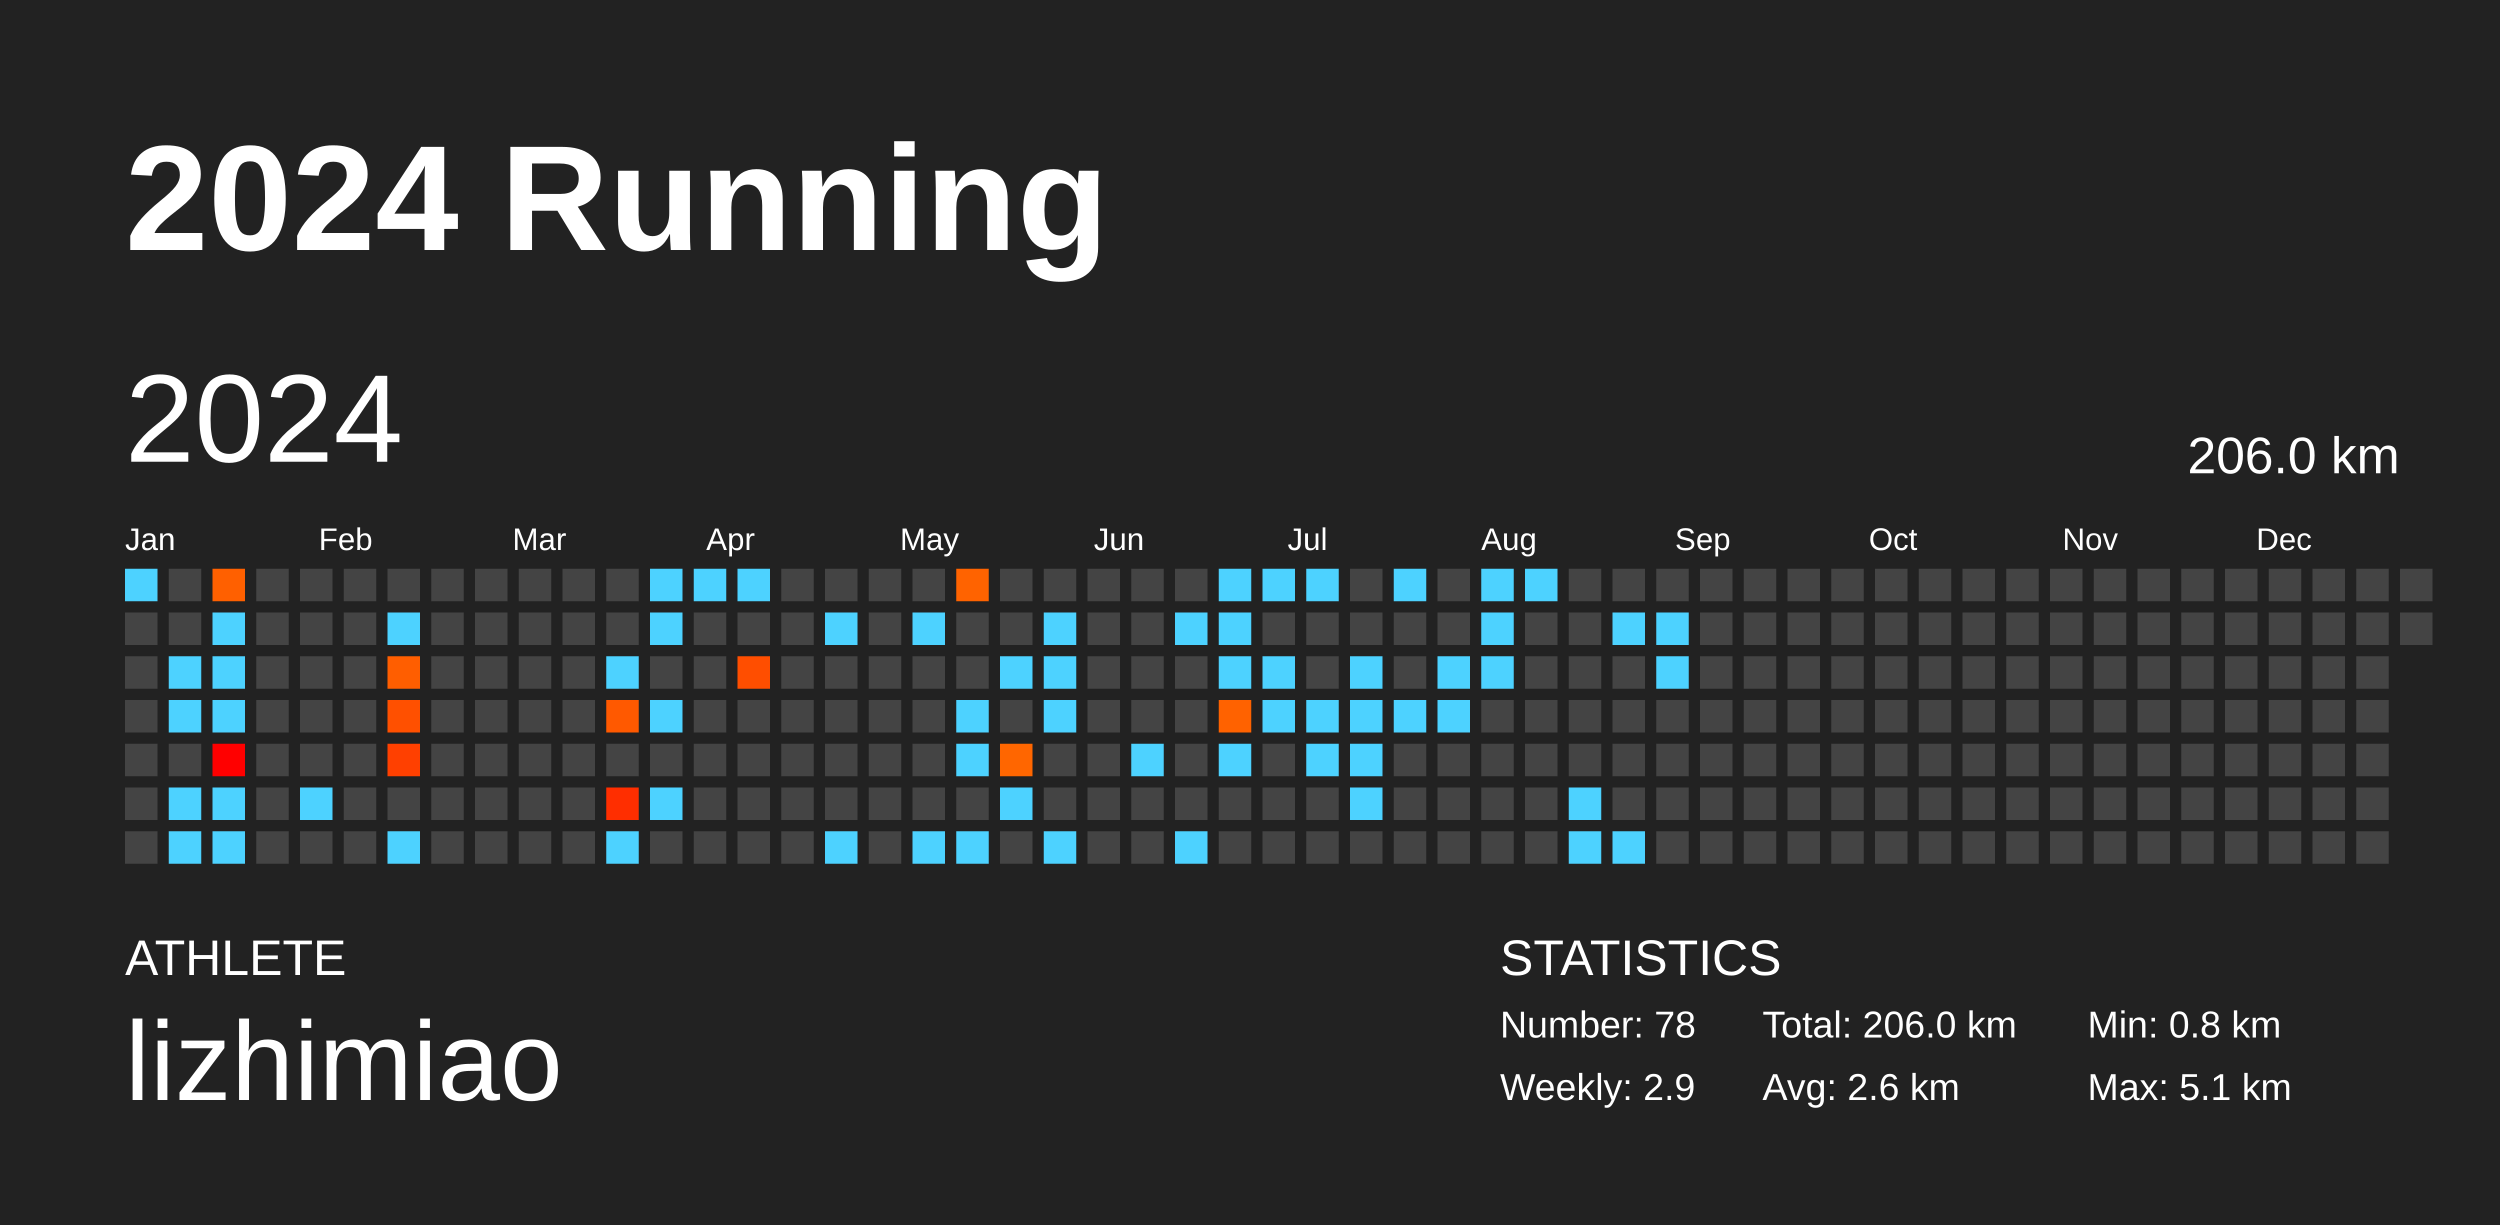
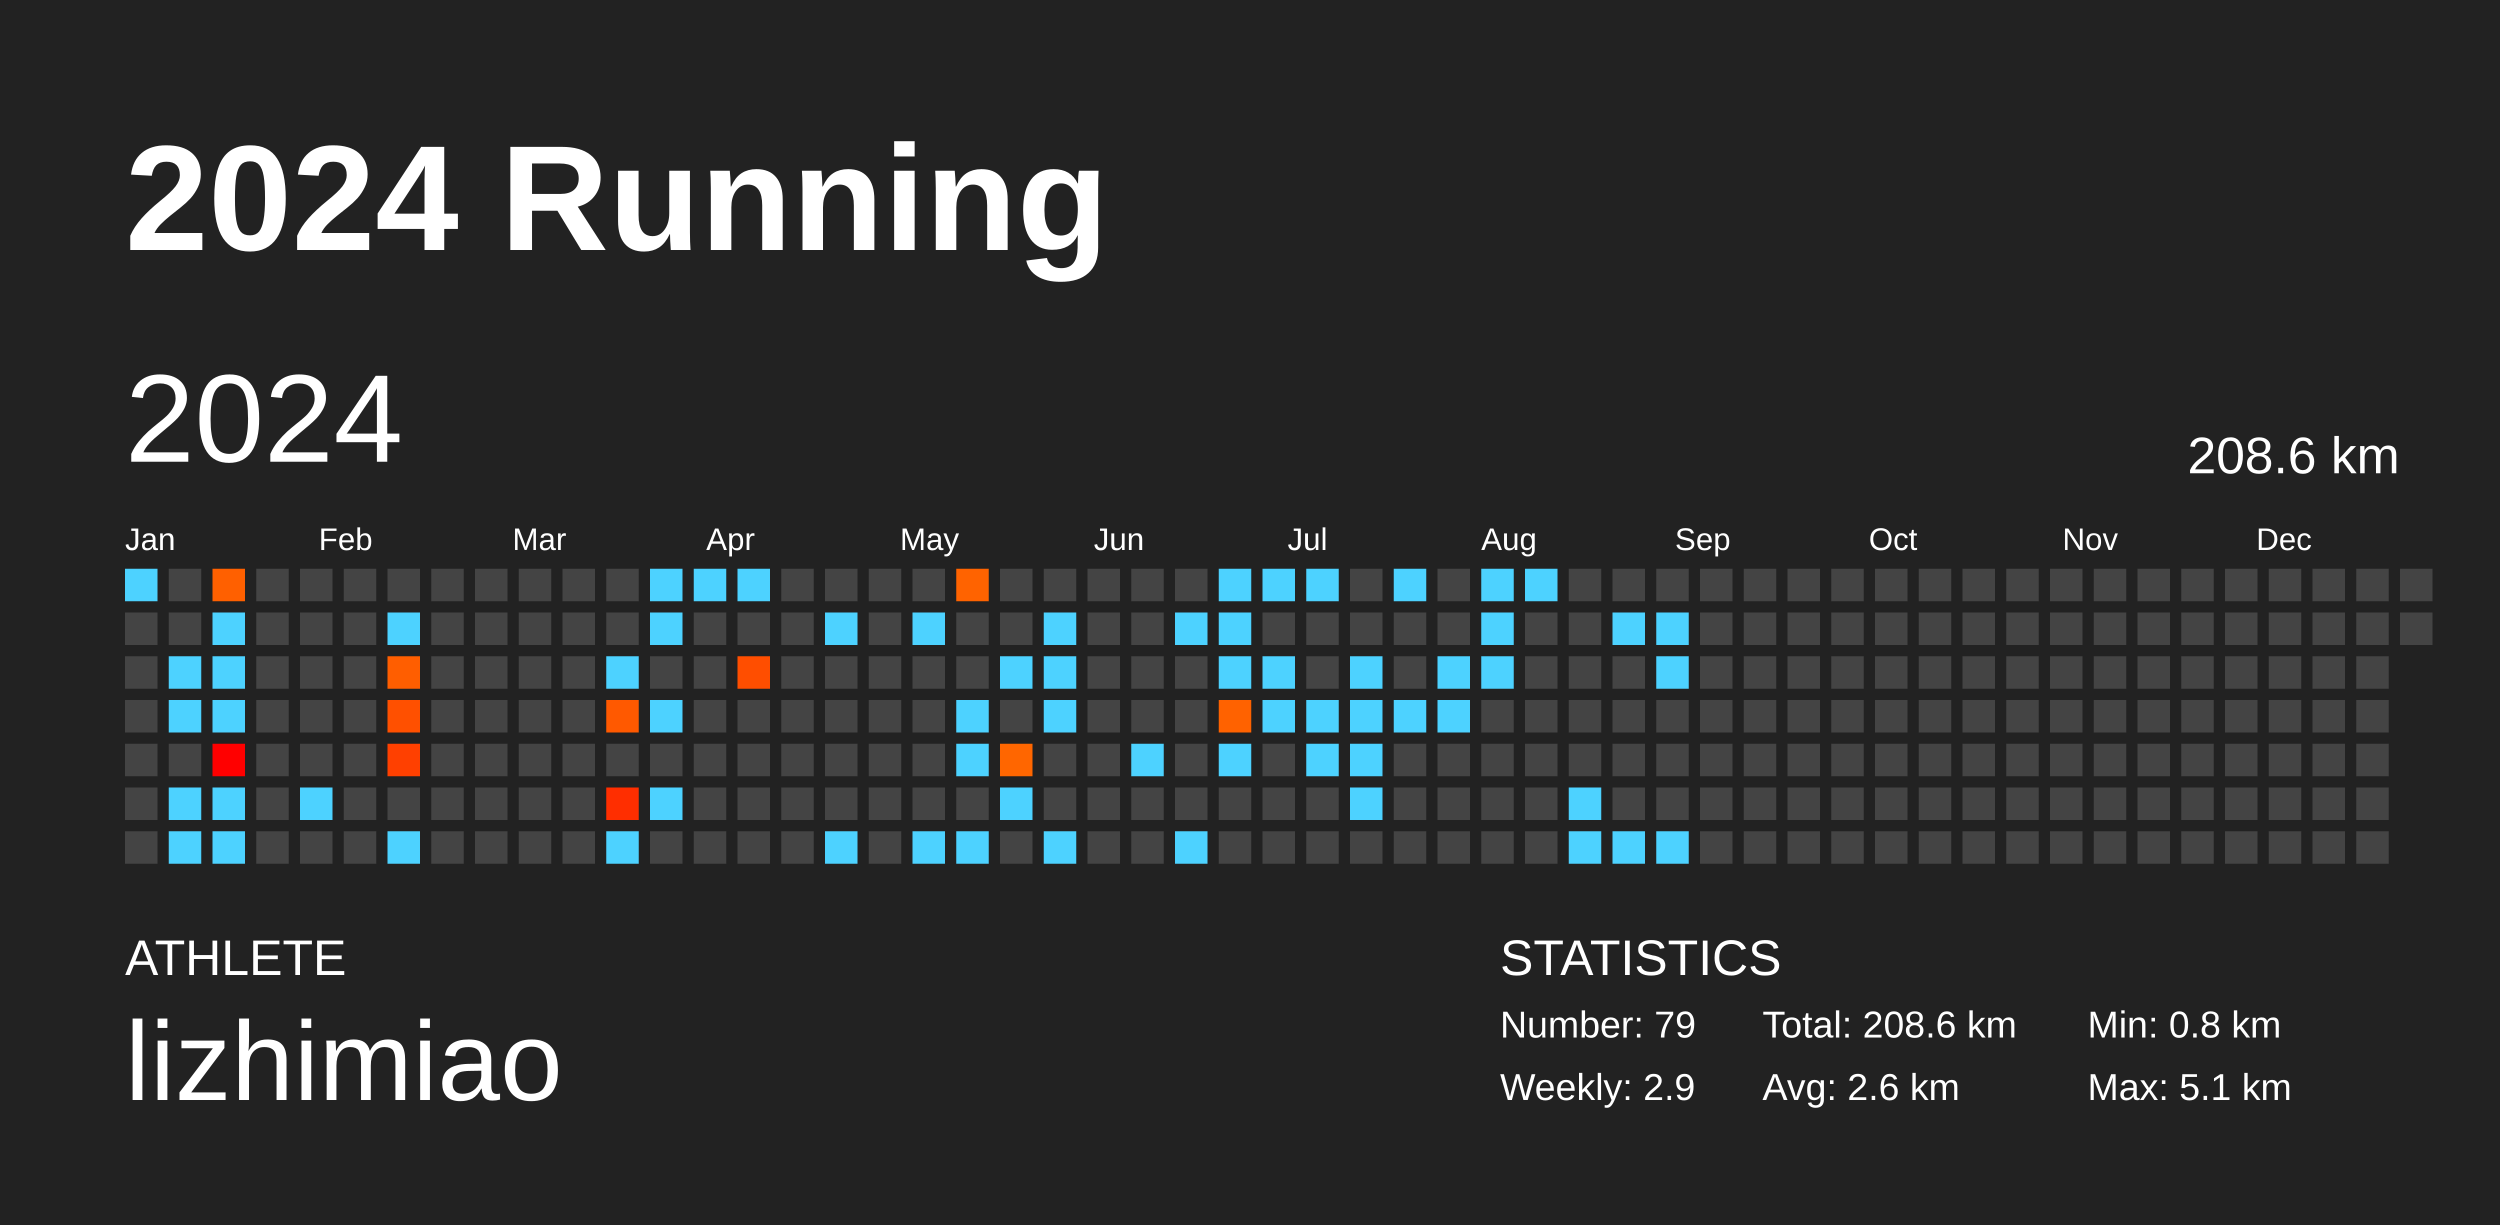
<svg xmlns="http://www.w3.org/2000/svg" baseProfile="full" height="98mm" version="1.1" viewBox="0,0,200,98" width="200mm">
  <defs />
  <rect fill="#222222" height="98" width="200" x="0" y="0" />
  <text fill="#FFFFFF" style="font-size:12px; font-family:Arial; font-weight:bold;" x="10" y="20">2024 Running</text>
  <text fill="#FFFFFF" style="font-size:4px; font-family:Arial" x="10" y="78">ATHLETE</text>
  <text fill="#FFFFFF" style="font-size:9px; font-family:Arial" x="10" y="88">lizhimiao</text>
  <text fill="#FFFFFF" style="font-size:4px; font-family:Arial" x="120" y="78">STATISTICS</text>
-   <text fill="#FFFFFF" style="font-size:3px; font-family:Arial" x="120" y="83">Number: 78</text>
+   <text fill="#FFFFFF" style="font-size:3px; font-family:Arial" x="120" y="83">Number: 79</text>
  <text fill="#FFFFFF" style="font-size:3px; font-family:Arial" x="120" y="88">Weekly: 2.9</text>
-   <text fill="#FFFFFF" style="font-size:3px; font-family:Arial" x="141" y="83">Total: 206.0 km</text>
+   <text fill="#FFFFFF" style="font-size:3px; font-family:Arial" x="141" y="83">Total: 208.6 km</text>
  <text fill="#FFFFFF" style="font-size:3px; font-family:Arial" x="141" y="88">Avg: 2.6 km</text>
  <text fill="#FFFFFF" style="font-size:3px; font-family:Arial" x="167" y="83">Min: 0.8 km</text>
  <text fill="#FFFFFF" style="font-size:3px; font-family:Arial" x="167" y="88">Max: 5.1 km</text>
  <text dominant-baseline="hanging" fill="#FFFFFF" style="font-size:10.0px; font-family:Arial;" x="10" y="30">2024</text>
-   <text dominant-baseline="hanging" fill="#FFFFFF" style="font-size:4.125px; font-family:Arial;" x="175" y="35">206.0 km</text>
+   <text dominant-baseline="hanging" fill="#FFFFFF" style="font-size:4.125px; font-family:Arial;" x="175" y="35">208.6 km</text>
  <text fill="#FFFFFF" style="font-size:2.5px; font-family:Arial" x="10.0" y="44">Jan</text>
  <text fill="#FFFFFF" style="font-size:2.5px; font-family:Arial" x="25.5" y="44">Feb</text>
  <text fill="#FFFFFF" style="font-size:2.5px; font-family:Arial" x="41.0" y="44">Mar</text>
  <text fill="#FFFFFF" style="font-size:2.5px; font-family:Arial" x="56.5" y="44">Apr</text>
  <text fill="#FFFFFF" style="font-size:2.5px; font-family:Arial" x="72.0" y="44">May</text>
  <text fill="#FFFFFF" style="font-size:2.5px; font-family:Arial" x="87.5" y="44">Jun</text>
  <text fill="#FFFFFF" style="font-size:2.5px; font-family:Arial" x="103.0" y="44">Jul</text>
  <text fill="#FFFFFF" style="font-size:2.5px; font-family:Arial" x="118.5" y="44">Aug</text>
  <text fill="#FFFFFF" style="font-size:2.5px; font-family:Arial" x="134.0" y="44">Sep</text>
  <text fill="#FFFFFF" style="font-size:2.5px; font-family:Arial" x="149.5" y="44">Oct</text>
  <text fill="#FFFFFF" style="font-size:2.5px; font-family:Arial" x="165.0" y="44">Nov</text>
  <text fill="#FFFFFF" style="font-size:2.5px; font-family:Arial" x="180.5" y="44">Dec</text>
  <rect fill="#4dd2ff" height="2.6" width="2.6" x="10.0" y="45.5" />
  <rect fill="#444444" height="2.6" width="2.6" x="10.0" y="49.0" />
  <rect fill="#444444" height="2.6" width="2.6" x="10.0" y="52.5" />
  <rect fill="#444444" height="2.6" width="2.6" x="10.0" y="56.0" />
  <rect fill="#444444" height="2.6" width="2.6" x="10.0" y="59.5" />
  <rect fill="#444444" height="2.6" width="2.6" x="10.0" y="63.0" />
  <rect fill="#444444" height="2.6" width="2.6" x="10.0" y="66.5" />
  <rect fill="#444444" height="2.6" width="2.6" x="13.5" y="45.5" />
  <rect fill="#444444" height="2.6" width="2.6" x="13.5" y="49.0" />
  <rect fill="#4dd2ff" height="2.6" width="2.6" x="13.5" y="52.5" />
  <rect fill="#4dd2ff" height="2.6" width="2.6" x="13.5" y="56.0" />
  <rect fill="#444444" height="2.6" width="2.6" x="13.5" y="59.5" />
  <rect fill="#4dd2ff" height="2.6" width="2.6" x="13.5" y="63.0" />
  <rect fill="#4dd2ff" height="2.6" width="2.6" x="13.5" y="66.5" />
  <rect fill="#ff6000" height="2.6" width="2.6" x="17.0" y="45.5" />
  <rect fill="#4dd2ff" height="2.6" width="2.6" x="17.0" y="49.0" />
  <rect fill="#4dd2ff" height="2.6" width="2.6" x="17.0" y="52.5" />
  <rect fill="#4dd2ff" height="2.6" width="2.6" x="17.0" y="56.0" />
  <rect fill="#ff0000" height="2.6" width="2.6" x="17.0" y="59.5" />
  <rect fill="#4dd2ff" height="2.6" width="2.6" x="17.0" y="63.0" />
  <rect fill="#4dd2ff" height="2.6" width="2.6" x="17.0" y="66.5" />
  <rect fill="#444444" height="2.6" width="2.6" x="20.5" y="45.5" />
  <rect fill="#444444" height="2.6" width="2.6" x="20.5" y="49.0" />
  <rect fill="#444444" height="2.6" width="2.6" x="20.5" y="52.5" />
  <rect fill="#444444" height="2.6" width="2.6" x="20.5" y="56.0" />
  <rect fill="#444444" height="2.6" width="2.6" x="20.5" y="59.5" />
  <rect fill="#444444" height="2.6" width="2.6" x="20.5" y="63.0" />
  <rect fill="#444444" height="2.6" width="2.6" x="20.5" y="66.5" />
  <rect fill="#444444" height="2.6" width="2.6" x="24.0" y="45.5" />
  <rect fill="#444444" height="2.6" width="2.6" x="24.0" y="49.0" />
  <rect fill="#444444" height="2.6" width="2.6" x="24.0" y="52.5" />
  <rect fill="#444444" height="2.6" width="2.6" x="24.0" y="56.0" />
  <rect fill="#444444" height="2.6" width="2.6" x="24.0" y="59.5" />
  <rect fill="#4dd2ff" height="2.6" width="2.6" x="24.0" y="63.0" />
  <rect fill="#444444" height="2.6" width="2.6" x="24.0" y="66.5" />
  <rect fill="#444444" height="2.6" width="2.6" x="27.5" y="45.5" />
  <rect fill="#444444" height="2.6" width="2.6" x="27.5" y="49.0" />
  <rect fill="#444444" height="2.6" width="2.6" x="27.5" y="52.5" />
  <rect fill="#444444" height="2.6" width="2.6" x="27.5" y="56.0" />
  <rect fill="#444444" height="2.6" width="2.6" x="27.5" y="59.5" />
  <rect fill="#444444" height="2.6" width="2.6" x="27.5" y="63.0" />
  <rect fill="#444444" height="2.6" width="2.6" x="27.5" y="66.5" />
  <rect fill="#444444" height="2.6" width="2.6" x="31.0" y="45.5" />
  <rect fill="#4dd2ff" height="2.6" width="2.6" x="31.0" y="49.0" />
  <rect fill="#ff5e00" height="2.6" width="2.6" x="31.0" y="52.5" />
  <rect fill="#ff5000" height="2.6" width="2.6" x="31.0" y="56.0" />
  <rect fill="#ff4000" height="2.6" width="2.6" x="31.0" y="59.5" />
  <rect fill="#444444" height="2.6" width="2.6" x="31.0" y="63.0" />
  <rect fill="#4dd2ff" height="2.6" width="2.6" x="31.0" y="66.5" />
  <rect fill="#444444" height="2.6" width="2.6" x="34.5" y="45.5" />
  <rect fill="#444444" height="2.6" width="2.6" x="34.5" y="49.0" />
  <rect fill="#444444" height="2.6" width="2.6" x="34.5" y="52.5" />
  <rect fill="#444444" height="2.6" width="2.6" x="34.5" y="56.0" />
  <rect fill="#444444" height="2.6" width="2.6" x="34.5" y="59.5" />
  <rect fill="#444444" height="2.6" width="2.6" x="34.5" y="63.0" />
  <rect fill="#444444" height="2.6" width="2.6" x="34.5" y="66.5" />
  <rect fill="#444444" height="2.6" width="2.6" x="38.0" y="45.5" />
  <rect fill="#444444" height="2.6" width="2.6" x="38.0" y="49.0" />
  <rect fill="#444444" height="2.6" width="2.6" x="38.0" y="52.5" />
  <rect fill="#444444" height="2.6" width="2.6" x="38.0" y="56.0" />
  <rect fill="#444444" height="2.6" width="2.6" x="38.0" y="59.5" />
  <rect fill="#444444" height="2.6" width="2.6" x="38.0" y="63.0" />
  <rect fill="#444444" height="2.6" width="2.6" x="38.0" y="66.5" />
  <rect fill="#444444" height="2.6" width="2.6" x="41.5" y="45.5" />
  <rect fill="#444444" height="2.6" width="2.6" x="41.5" y="49.0" />
  <rect fill="#444444" height="2.6" width="2.6" x="41.5" y="52.5" />
  <rect fill="#444444" height="2.6" width="2.6" x="41.5" y="56.0" />
  <rect fill="#444444" height="2.6" width="2.6" x="41.5" y="59.5" />
  <rect fill="#444444" height="2.6" width="2.6" x="41.5" y="63.0" />
  <rect fill="#444444" height="2.6" width="2.6" x="41.5" y="66.5" />
  <rect fill="#444444" height="2.6" width="2.6" x="45.0" y="45.5" />
  <rect fill="#444444" height="2.6" width="2.6" x="45.0" y="49.0" />
  <rect fill="#444444" height="2.6" width="2.6" x="45.0" y="52.5" />
  <rect fill="#444444" height="2.6" width="2.6" x="45.0" y="56.0" />
  <rect fill="#444444" height="2.6" width="2.6" x="45.0" y="59.5" />
  <rect fill="#444444" height="2.6" width="2.6" x="45.0" y="63.0" />
  <rect fill="#444444" height="2.6" width="2.6" x="45.0" y="66.5" />
  <rect fill="#444444" height="2.6" width="2.6" x="48.5" y="45.5" />
  <rect fill="#444444" height="2.6" width="2.6" x="48.5" y="49.0" />
  <rect fill="#4dd2ff" height="2.6" width="2.6" x="48.5" y="52.5" />
  <rect fill="#ff5900" height="2.6" width="2.6" x="48.5" y="56.0" />
  <rect fill="#444444" height="2.6" width="2.6" x="48.5" y="59.5" />
  <rect fill="#ff2e00" height="2.6" width="2.6" x="48.5" y="63.0" />
  <rect fill="#4dd2ff" height="2.6" width="2.6" x="48.5" y="66.5" />
  <rect fill="#4dd2ff" height="2.6" width="2.6" x="52.0" y="45.5" />
  <rect fill="#4dd2ff" height="2.6" width="2.6" x="52.0" y="49.0" />
  <rect fill="#444444" height="2.6" width="2.6" x="52.0" y="52.5" />
  <rect fill="#4dd2ff" height="2.6" width="2.6" x="52.0" y="56.0" />
  <rect fill="#444444" height="2.6" width="2.6" x="52.0" y="59.5" />
  <rect fill="#4dd2ff" height="2.6" width="2.6" x="52.0" y="63.0" />
  <rect fill="#444444" height="2.6" width="2.6" x="52.0" y="66.5" />
  <rect fill="#4dd2ff" height="2.6" width="2.6" x="55.5" y="45.5" />
  <rect fill="#444444" height="2.6" width="2.6" x="55.5" y="49.0" />
  <rect fill="#444444" height="2.6" width="2.6" x="55.5" y="52.5" />
  <rect fill="#444444" height="2.6" width="2.6" x="55.5" y="56.0" />
  <rect fill="#444444" height="2.6" width="2.6" x="55.5" y="59.5" />
  <rect fill="#444444" height="2.6" width="2.6" x="55.5" y="63.0" />
  <rect fill="#444444" height="2.6" width="2.6" x="55.5" y="66.5" />
  <rect fill="#4dd2ff" height="2.6" width="2.6" x="59.0" y="45.5" />
  <rect fill="#444444" height="2.6" width="2.6" x="59.0" y="49.0" />
  <rect fill="#ff4e00" height="2.6" width="2.6" x="59.0" y="52.5" />
  <rect fill="#444444" height="2.6" width="2.6" x="59.0" y="56.0" />
  <rect fill="#444444" height="2.6" width="2.6" x="59.0" y="59.5" />
  <rect fill="#444444" height="2.6" width="2.6" x="59.0" y="63.0" />
  <rect fill="#444444" height="2.6" width="2.6" x="59.0" y="66.5" />
  <rect fill="#444444" height="2.6" width="2.6" x="62.5" y="45.5" />
  <rect fill="#444444" height="2.6" width="2.6" x="62.5" y="49.0" />
  <rect fill="#444444" height="2.6" width="2.6" x="62.5" y="52.5" />
  <rect fill="#444444" height="2.6" width="2.6" x="62.5" y="56.0" />
  <rect fill="#444444" height="2.6" width="2.6" x="62.5" y="59.5" />
  <rect fill="#444444" height="2.6" width="2.6" x="62.5" y="63.0" />
  <rect fill="#444444" height="2.6" width="2.6" x="62.5" y="66.5" />
  <rect fill="#444444" height="2.6" width="2.6" x="66.0" y="45.5" />
  <rect fill="#4dd2ff" height="2.6" width="2.6" x="66.0" y="49.0" />
  <rect fill="#444444" height="2.6" width="2.6" x="66.0" y="52.5" />
  <rect fill="#444444" height="2.6" width="2.6" x="66.0" y="56.0" />
  <rect fill="#444444" height="2.6" width="2.6" x="66.0" y="59.5" />
  <rect fill="#444444" height="2.6" width="2.6" x="66.0" y="63.0" />
  <rect fill="#4dd2ff" height="2.6" width="2.6" x="66.0" y="66.5" />
  <rect fill="#444444" height="2.6" width="2.6" x="69.5" y="45.5" />
  <rect fill="#444444" height="2.6" width="2.6" x="69.5" y="49.0" />
  <rect fill="#444444" height="2.6" width="2.6" x="69.5" y="52.5" />
  <rect fill="#444444" height="2.6" width="2.6" x="69.5" y="56.0" />
  <rect fill="#444444" height="2.6" width="2.6" x="69.5" y="59.5" />
  <rect fill="#444444" height="2.6" width="2.6" x="69.5" y="63.0" />
  <rect fill="#444444" height="2.6" width="2.6" x="69.5" y="66.5" />
  <rect fill="#444444" height="2.6" width="2.6" x="73.0" y="45.5" />
  <rect fill="#4dd2ff" height="2.6" width="2.6" x="73.0" y="49.0" />
  <rect fill="#444444" height="2.6" width="2.6" x="73.0" y="52.5" />
  <rect fill="#444444" height="2.6" width="2.6" x="73.0" y="56.0" />
  <rect fill="#444444" height="2.6" width="2.6" x="73.0" y="59.5" />
  <rect fill="#444444" height="2.6" width="2.6" x="73.0" y="63.0" />
  <rect fill="#4dd2ff" height="2.6" width="2.6" x="73.0" y="66.5" />
  <rect fill="#ff6300" height="2.6" width="2.6" x="76.5" y="45.5" />
  <rect fill="#444444" height="2.6" width="2.6" x="76.5" y="49.0" />
  <rect fill="#444444" height="2.6" width="2.6" x="76.5" y="52.5" />
  <rect fill="#4dd2ff" height="2.6" width="2.6" x="76.5" y="56.0" />
  <rect fill="#4dd2ff" height="2.6" width="2.6" x="76.5" y="59.5" />
  <rect fill="#444444" height="2.6" width="2.6" x="76.5" y="63.0" />
  <rect fill="#4dd2ff" height="2.6" width="2.6" x="76.5" y="66.5" />
  <rect fill="#444444" height="2.6" width="2.6" x="80.0" y="45.5" />
  <rect fill="#444444" height="2.6" width="2.6" x="80.0" y="49.0" />
  <rect fill="#4dd2ff" height="2.6" width="2.6" x="80.0" y="52.5" />
  <rect fill="#444444" height="2.6" width="2.6" x="80.0" y="56.0" />
  <rect fill="#ff6600" height="2.6" width="2.6" x="80.0" y="59.5" />
  <rect fill="#4dd2ff" height="2.6" width="2.6" x="80.0" y="63.0" />
  <rect fill="#444444" height="2.6" width="2.6" x="80.0" y="66.5" />
  <rect fill="#444444" height="2.6" width="2.6" x="83.5" y="45.5" />
  <rect fill="#4dd2ff" height="2.6" width="2.6" x="83.5" y="49.0" />
  <rect fill="#4dd2ff" height="2.6" width="2.6" x="83.5" y="52.5" />
  <rect fill="#4dd2ff" height="2.6" width="2.6" x="83.5" y="56.0" />
  <rect fill="#444444" height="2.6" width="2.6" x="83.5" y="59.5" />
  <rect fill="#444444" height="2.6" width="2.6" x="83.5" y="63.0" />
  <rect fill="#4dd2ff" height="2.6" width="2.6" x="83.5" y="66.5" />
  <rect fill="#444444" height="2.6" width="2.6" x="87.0" y="45.5" />
  <rect fill="#444444" height="2.6" width="2.6" x="87.0" y="49.0" />
  <rect fill="#444444" height="2.6" width="2.6" x="87.0" y="52.5" />
  <rect fill="#444444" height="2.6" width="2.6" x="87.0" y="56.0" />
  <rect fill="#444444" height="2.6" width="2.6" x="87.0" y="59.5" />
  <rect fill="#444444" height="2.6" width="2.6" x="87.0" y="63.0" />
  <rect fill="#444444" height="2.6" width="2.6" x="87.0" y="66.5" />
  <rect fill="#444444" height="2.6" width="2.6" x="90.5" y="45.5" />
  <rect fill="#444444" height="2.6" width="2.6" x="90.5" y="49.0" />
  <rect fill="#444444" height="2.6" width="2.6" x="90.5" y="52.5" />
  <rect fill="#444444" height="2.6" width="2.6" x="90.5" y="56.0" />
  <rect fill="#4dd2ff" height="2.6" width="2.6" x="90.5" y="59.5" />
  <rect fill="#444444" height="2.6" width="2.6" x="90.5" y="63.0" />
  <rect fill="#444444" height="2.6" width="2.6" x="90.5" y="66.5" />
  <rect fill="#444444" height="2.6" width="2.6" x="94.0" y="45.5" />
  <rect fill="#4dd2ff" height="2.6" width="2.6" x="94.0" y="49.0" />
  <rect fill="#444444" height="2.6" width="2.6" x="94.0" y="52.5" />
  <rect fill="#444444" height="2.6" width="2.6" x="94.0" y="56.0" />
  <rect fill="#444444" height="2.6" width="2.6" x="94.0" y="59.5" />
  <rect fill="#444444" height="2.6" width="2.6" x="94.0" y="63.0" />
  <rect fill="#4dd2ff" height="2.6" width="2.6" x="94.0" y="66.5" />
  <rect fill="#4dd2ff" height="2.6" width="2.6" x="97.5" y="45.5" />
  <rect fill="#4dd2ff" height="2.6" width="2.6" x="97.5" y="49.0" />
  <rect fill="#4dd2ff" height="2.6" width="2.6" x="97.5" y="52.5" />
  <rect fill="#ff6200" height="2.6" width="2.6" x="97.5" y="56.0" />
  <rect fill="#4dd2ff" height="2.6" width="2.6" x="97.5" y="59.5" />
  <rect fill="#444444" height="2.6" width="2.6" x="97.5" y="63.0" />
  <rect fill="#444444" height="2.6" width="2.6" x="97.5" y="66.5" />
  <rect fill="#4dd2ff" height="2.6" width="2.6" x="101.0" y="45.5" />
  <rect fill="#444444" height="2.6" width="2.6" x="101.0" y="49.0" />
  <rect fill="#4dd2ff" height="2.6" width="2.6" x="101.0" y="52.5" />
  <rect fill="#4dd2ff" height="2.6" width="2.6" x="101.0" y="56.0" />
  <rect fill="#444444" height="2.6" width="2.6" x="101.0" y="59.5" />
  <rect fill="#444444" height="2.6" width="2.6" x="101.0" y="63.0" />
  <rect fill="#444444" height="2.6" width="2.6" x="101.0" y="66.5" />
  <rect fill="#4dd2ff" height="2.6" width="2.6" x="104.5" y="45.5" />
  <rect fill="#444444" height="2.6" width="2.6" x="104.5" y="49.0" />
  <rect fill="#444444" height="2.6" width="2.6" x="104.5" y="52.5" />
  <rect fill="#4dd2ff" height="2.6" width="2.6" x="104.5" y="56.0" />
  <rect fill="#4dd2ff" height="2.6" width="2.6" x="104.5" y="59.5" />
  <rect fill="#444444" height="2.6" width="2.6" x="104.5" y="63.0" />
  <rect fill="#444444" height="2.6" width="2.6" x="104.5" y="66.5" />
  <rect fill="#444444" height="2.6" width="2.6" x="108.0" y="45.5" />
  <rect fill="#444444" height="2.6" width="2.6" x="108.0" y="49.0" />
  <rect fill="#4dd2ff" height="2.6" width="2.6" x="108.0" y="52.5" />
  <rect fill="#4dd2ff" height="2.6" width="2.6" x="108.0" y="56.0" />
  <rect fill="#4dd2ff" height="2.6" width="2.6" x="108.0" y="59.5" />
  <rect fill="#4dd2ff" height="2.6" width="2.6" x="108.0" y="63.0" />
  <rect fill="#444444" height="2.6" width="2.6" x="108.0" y="66.5" />
  <rect fill="#4dd2ff" height="2.6" width="2.6" x="111.5" y="45.5" />
  <rect fill="#444444" height="2.6" width="2.6" x="111.5" y="49.0" />
  <rect fill="#444444" height="2.6" width="2.6" x="111.5" y="52.5" />
  <rect fill="#4dd2ff" height="2.6" width="2.6" x="111.5" y="56.0" />
  <rect fill="#444444" height="2.6" width="2.6" x="111.5" y="59.5" />
  <rect fill="#444444" height="2.6" width="2.6" x="111.5" y="63.0" />
  <rect fill="#444444" height="2.6" width="2.6" x="111.5" y="66.5" />
  <rect fill="#444444" height="2.6" width="2.6" x="115.0" y="45.5" />
  <rect fill="#444444" height="2.6" width="2.6" x="115.0" y="49.0" />
  <rect fill="#4dd2ff" height="2.6" width="2.6" x="115.0" y="52.5" />
  <rect fill="#4dd2ff" height="2.6" width="2.6" x="115.0" y="56.0" />
  <rect fill="#444444" height="2.6" width="2.6" x="115.0" y="59.5" />
  <rect fill="#444444" height="2.6" width="2.6" x="115.0" y="63.0" />
  <rect fill="#444444" height="2.6" width="2.6" x="115.0" y="66.5" />
  <rect fill="#4dd2ff" height="2.6" width="2.6" x="118.5" y="45.5" />
  <rect fill="#4dd2ff" height="2.6" width="2.6" x="118.5" y="49.0" />
  <rect fill="#4dd2ff" height="2.6" width="2.6" x="118.5" y="52.5" />
  <rect fill="#444444" height="2.6" width="2.6" x="118.5" y="56.0" />
  <rect fill="#444444" height="2.6" width="2.6" x="118.5" y="59.5" />
  <rect fill="#444444" height="2.6" width="2.6" x="118.5" y="63.0" />
  <rect fill="#444444" height="2.6" width="2.6" x="118.5" y="66.5" />
  <rect fill="#4dd2ff" height="2.6" width="2.6" x="122.0" y="45.5" />
  <rect fill="#444444" height="2.6" width="2.6" x="122.0" y="49.0" />
  <rect fill="#444444" height="2.6" width="2.6" x="122.0" y="52.5" />
  <rect fill="#444444" height="2.6" width="2.6" x="122.0" y="56.0" />
  <rect fill="#444444" height="2.6" width="2.6" x="122.0" y="59.5" />
  <rect fill="#444444" height="2.6" width="2.6" x="122.0" y="63.0" />
  <rect fill="#444444" height="2.6" width="2.6" x="122.0" y="66.5" />
  <rect fill="#444444" height="2.6" width="2.6" x="125.5" y="45.5" />
  <rect fill="#444444" height="2.6" width="2.6" x="125.5" y="49.0" />
  <rect fill="#444444" height="2.6" width="2.6" x="125.5" y="52.5" />
  <rect fill="#444444" height="2.6" width="2.6" x="125.5" y="56.0" />
  <rect fill="#444444" height="2.6" width="2.6" x="125.5" y="59.5" />
  <rect fill="#4dd2ff" height="2.6" width="2.6" x="125.5" y="63.0" />
  <rect fill="#4dd2ff" height="2.6" width="2.6" x="125.5" y="66.5" />
  <rect fill="#444444" height="2.6" width="2.6" x="129.0" y="45.5" />
  <rect fill="#4dd2ff" height="2.6" width="2.6" x="129.0" y="49.0" />
  <rect fill="#444444" height="2.6" width="2.6" x="129.0" y="52.5" />
  <rect fill="#444444" height="2.6" width="2.6" x="129.0" y="56.0" />
  <rect fill="#444444" height="2.6" width="2.6" x="129.0" y="59.5" />
  <rect fill="#444444" height="2.6" width="2.6" x="129.0" y="63.0" />
  <rect fill="#4dd2ff" height="2.6" width="2.6" x="129.0" y="66.5" />
  <rect fill="#444444" height="2.6" width="2.6" x="132.5" y="45.5" />
  <rect fill="#4dd2ff" height="2.6" width="2.6" x="132.5" y="49.0" />
  <rect fill="#4dd2ff" height="2.6" width="2.6" x="132.5" y="52.5" />
  <rect fill="#444444" height="2.6" width="2.6" x="132.5" y="56.0" />
  <rect fill="#444444" height="2.6" width="2.6" x="132.5" y="59.5" />
  <rect fill="#444444" height="2.6" width="2.6" x="132.5" y="63.0" />
-   <rect fill="#444444" height="2.6" width="2.6" x="132.5" y="66.5" />
+   <rect fill="#4dd2ff" height="2.6" width="2.6" x="132.5" y="66.5" />
  <rect fill="#444444" height="2.6" width="2.6" x="136.0" y="45.5" />
  <rect fill="#444444" height="2.6" width="2.6" x="136.0" y="49.0" />
  <rect fill="#444444" height="2.6" width="2.6" x="136.0" y="52.5" />
  <rect fill="#444444" height="2.6" width="2.6" x="136.0" y="56.0" />
  <rect fill="#444444" height="2.6" width="2.6" x="136.0" y="59.5" />
  <rect fill="#444444" height="2.6" width="2.6" x="136.0" y="63.0" />
  <rect fill="#444444" height="2.6" width="2.6" x="136.0" y="66.5" />
  <rect fill="#444444" height="2.6" width="2.6" x="139.5" y="45.5" />
  <rect fill="#444444" height="2.6" width="2.6" x="139.5" y="49.0" />
  <rect fill="#444444" height="2.6" width="2.6" x="139.5" y="52.5" />
  <rect fill="#444444" height="2.6" width="2.6" x="139.5" y="56.0" />
  <rect fill="#444444" height="2.6" width="2.6" x="139.5" y="59.5" />
  <rect fill="#444444" height="2.6" width="2.6" x="139.5" y="63.0" />
  <rect fill="#444444" height="2.6" width="2.6" x="139.5" y="66.5" />
  <rect fill="#444444" height="2.6" width="2.6" x="143.0" y="45.5" />
  <rect fill="#444444" height="2.6" width="2.6" x="143.0" y="49.0" />
  <rect fill="#444444" height="2.6" width="2.6" x="143.0" y="52.5" />
  <rect fill="#444444" height="2.6" width="2.6" x="143.0" y="56.0" />
  <rect fill="#444444" height="2.6" width="2.6" x="143.0" y="59.5" />
  <rect fill="#444444" height="2.6" width="2.6" x="143.0" y="63.0" />
  <rect fill="#444444" height="2.6" width="2.6" x="143.0" y="66.5" />
  <rect fill="#444444" height="2.6" width="2.6" x="146.5" y="45.5" />
  <rect fill="#444444" height="2.6" width="2.6" x="146.5" y="49.0" />
  <rect fill="#444444" height="2.6" width="2.6" x="146.5" y="52.5" />
  <rect fill="#444444" height="2.6" width="2.6" x="146.5" y="56.0" />
  <rect fill="#444444" height="2.6" width="2.6" x="146.5" y="59.5" />
  <rect fill="#444444" height="2.6" width="2.6" x="146.5" y="63.0" />
  <rect fill="#444444" height="2.6" width="2.6" x="146.5" y="66.5" />
  <rect fill="#444444" height="2.6" width="2.6" x="150.0" y="45.5" />
  <rect fill="#444444" height="2.6" width="2.6" x="150.0" y="49.0" />
  <rect fill="#444444" height="2.6" width="2.6" x="150.0" y="52.5" />
  <rect fill="#444444" height="2.6" width="2.6" x="150.0" y="56.0" />
  <rect fill="#444444" height="2.6" width="2.6" x="150.0" y="59.5" />
  <rect fill="#444444" height="2.6" width="2.6" x="150.0" y="63.0" />
  <rect fill="#444444" height="2.6" width="2.6" x="150.0" y="66.5" />
  <rect fill="#444444" height="2.6" width="2.6" x="153.5" y="45.5" />
  <rect fill="#444444" height="2.6" width="2.6" x="153.5" y="49.0" />
  <rect fill="#444444" height="2.6" width="2.6" x="153.5" y="52.5" />
  <rect fill="#444444" height="2.6" width="2.6" x="153.5" y="56.0" />
  <rect fill="#444444" height="2.6" width="2.6" x="153.5" y="59.5" />
  <rect fill="#444444" height="2.6" width="2.6" x="153.5" y="63.0" />
  <rect fill="#444444" height="2.6" width="2.6" x="153.5" y="66.5" />
  <rect fill="#444444" height="2.6" width="2.6" x="157.0" y="45.5" />
  <rect fill="#444444" height="2.6" width="2.6" x="157.0" y="49.0" />
  <rect fill="#444444" height="2.6" width="2.6" x="157.0" y="52.5" />
  <rect fill="#444444" height="2.6" width="2.6" x="157.0" y="56.0" />
  <rect fill="#444444" height="2.6" width="2.6" x="157.0" y="59.5" />
  <rect fill="#444444" height="2.6" width="2.6" x="157.0" y="63.0" />
  <rect fill="#444444" height="2.6" width="2.6" x="157.0" y="66.5" />
  <rect fill="#444444" height="2.6" width="2.6" x="160.5" y="45.5" />
  <rect fill="#444444" height="2.6" width="2.6" x="160.5" y="49.0" />
  <rect fill="#444444" height="2.6" width="2.6" x="160.5" y="52.5" />
  <rect fill="#444444" height="2.6" width="2.6" x="160.5" y="56.0" />
  <rect fill="#444444" height="2.6" width="2.6" x="160.5" y="59.5" />
  <rect fill="#444444" height="2.6" width="2.6" x="160.5" y="63.0" />
  <rect fill="#444444" height="2.6" width="2.6" x="160.5" y="66.5" />
  <rect fill="#444444" height="2.6" width="2.6" x="164.0" y="45.5" />
  <rect fill="#444444" height="2.6" width="2.6" x="164.0" y="49.0" />
  <rect fill="#444444" height="2.6" width="2.6" x="164.0" y="52.5" />
  <rect fill="#444444" height="2.6" width="2.6" x="164.0" y="56.0" />
  <rect fill="#444444" height="2.6" width="2.6" x="164.0" y="59.5" />
  <rect fill="#444444" height="2.6" width="2.6" x="164.0" y="63.0" />
  <rect fill="#444444" height="2.6" width="2.6" x="164.0" y="66.5" />
  <rect fill="#444444" height="2.6" width="2.6" x="167.5" y="45.5" />
  <rect fill="#444444" height="2.6" width="2.6" x="167.5" y="49.0" />
  <rect fill="#444444" height="2.6" width="2.6" x="167.5" y="52.5" />
  <rect fill="#444444" height="2.6" width="2.6" x="167.5" y="56.0" />
  <rect fill="#444444" height="2.6" width="2.6" x="167.5" y="59.5" />
  <rect fill="#444444" height="2.6" width="2.6" x="167.5" y="63.0" />
  <rect fill="#444444" height="2.6" width="2.6" x="167.5" y="66.5" />
  <rect fill="#444444" height="2.6" width="2.6" x="171.0" y="45.5" />
  <rect fill="#444444" height="2.6" width="2.6" x="171.0" y="49.0" />
  <rect fill="#444444" height="2.6" width="2.6" x="171.0" y="52.5" />
  <rect fill="#444444" height="2.6" width="2.6" x="171.0" y="56.0" />
  <rect fill="#444444" height="2.6" width="2.6" x="171.0" y="59.5" />
  <rect fill="#444444" height="2.6" width="2.6" x="171.0" y="63.0" />
  <rect fill="#444444" height="2.6" width="2.6" x="171.0" y="66.5" />
  <rect fill="#444444" height="2.6" width="2.6" x="174.5" y="45.5" />
  <rect fill="#444444" height="2.6" width="2.6" x="174.5" y="49.0" />
  <rect fill="#444444" height="2.6" width="2.6" x="174.5" y="52.5" />
  <rect fill="#444444" height="2.6" width="2.6" x="174.5" y="56.0" />
  <rect fill="#444444" height="2.6" width="2.6" x="174.5" y="59.5" />
  <rect fill="#444444" height="2.6" width="2.6" x="174.5" y="63.0" />
  <rect fill="#444444" height="2.6" width="2.6" x="174.5" y="66.5" />
  <rect fill="#444444" height="2.6" width="2.6" x="178.0" y="45.5" />
  <rect fill="#444444" height="2.6" width="2.6" x="178.0" y="49.0" />
  <rect fill="#444444" height="2.6" width="2.6" x="178.0" y="52.5" />
  <rect fill="#444444" height="2.6" width="2.6" x="178.0" y="56.0" />
  <rect fill="#444444" height="2.6" width="2.6" x="178.0" y="59.5" />
  <rect fill="#444444" height="2.6" width="2.6" x="178.0" y="63.0" />
  <rect fill="#444444" height="2.6" width="2.6" x="178.0" y="66.5" />
  <rect fill="#444444" height="2.6" width="2.6" x="181.5" y="45.5" />
  <rect fill="#444444" height="2.6" width="2.6" x="181.5" y="49.0" />
  <rect fill="#444444" height="2.6" width="2.6" x="181.5" y="52.5" />
  <rect fill="#444444" height="2.6" width="2.6" x="181.5" y="56.0" />
  <rect fill="#444444" height="2.6" width="2.6" x="181.5" y="59.5" />
  <rect fill="#444444" height="2.6" width="2.6" x="181.5" y="63.0" />
  <rect fill="#444444" height="2.6" width="2.6" x="181.5" y="66.5" />
  <rect fill="#444444" height="2.6" width="2.6" x="185.0" y="45.5" />
  <rect fill="#444444" height="2.6" width="2.6" x="185.0" y="49.0" />
  <rect fill="#444444" height="2.6" width="2.6" x="185.0" y="52.5" />
  <rect fill="#444444" height="2.6" width="2.6" x="185.0" y="56.0" />
  <rect fill="#444444" height="2.6" width="2.6" x="185.0" y="59.5" />
  <rect fill="#444444" height="2.6" width="2.6" x="185.0" y="63.0" />
  <rect fill="#444444" height="2.6" width="2.6" x="185.0" y="66.5" />
  <rect fill="#444444" height="2.6" width="2.6" x="188.5" y="45.5" />
  <rect fill="#444444" height="2.6" width="2.6" x="188.5" y="49.0" />
  <rect fill="#444444" height="2.6" width="2.6" x="188.5" y="52.5" />
  <rect fill="#444444" height="2.6" width="2.6" x="188.5" y="56.0" />
  <rect fill="#444444" height="2.6" width="2.6" x="188.5" y="59.5" />
  <rect fill="#444444" height="2.6" width="2.6" x="188.5" y="63.0" />
  <rect fill="#444444" height="2.6" width="2.6" x="188.5" y="66.5" />
  <rect fill="#444444" height="2.6" width="2.6" x="192.0" y="45.5" />
  <rect fill="#444444" height="2.6" width="2.6" x="192.0" y="49.0" />
</svg>
